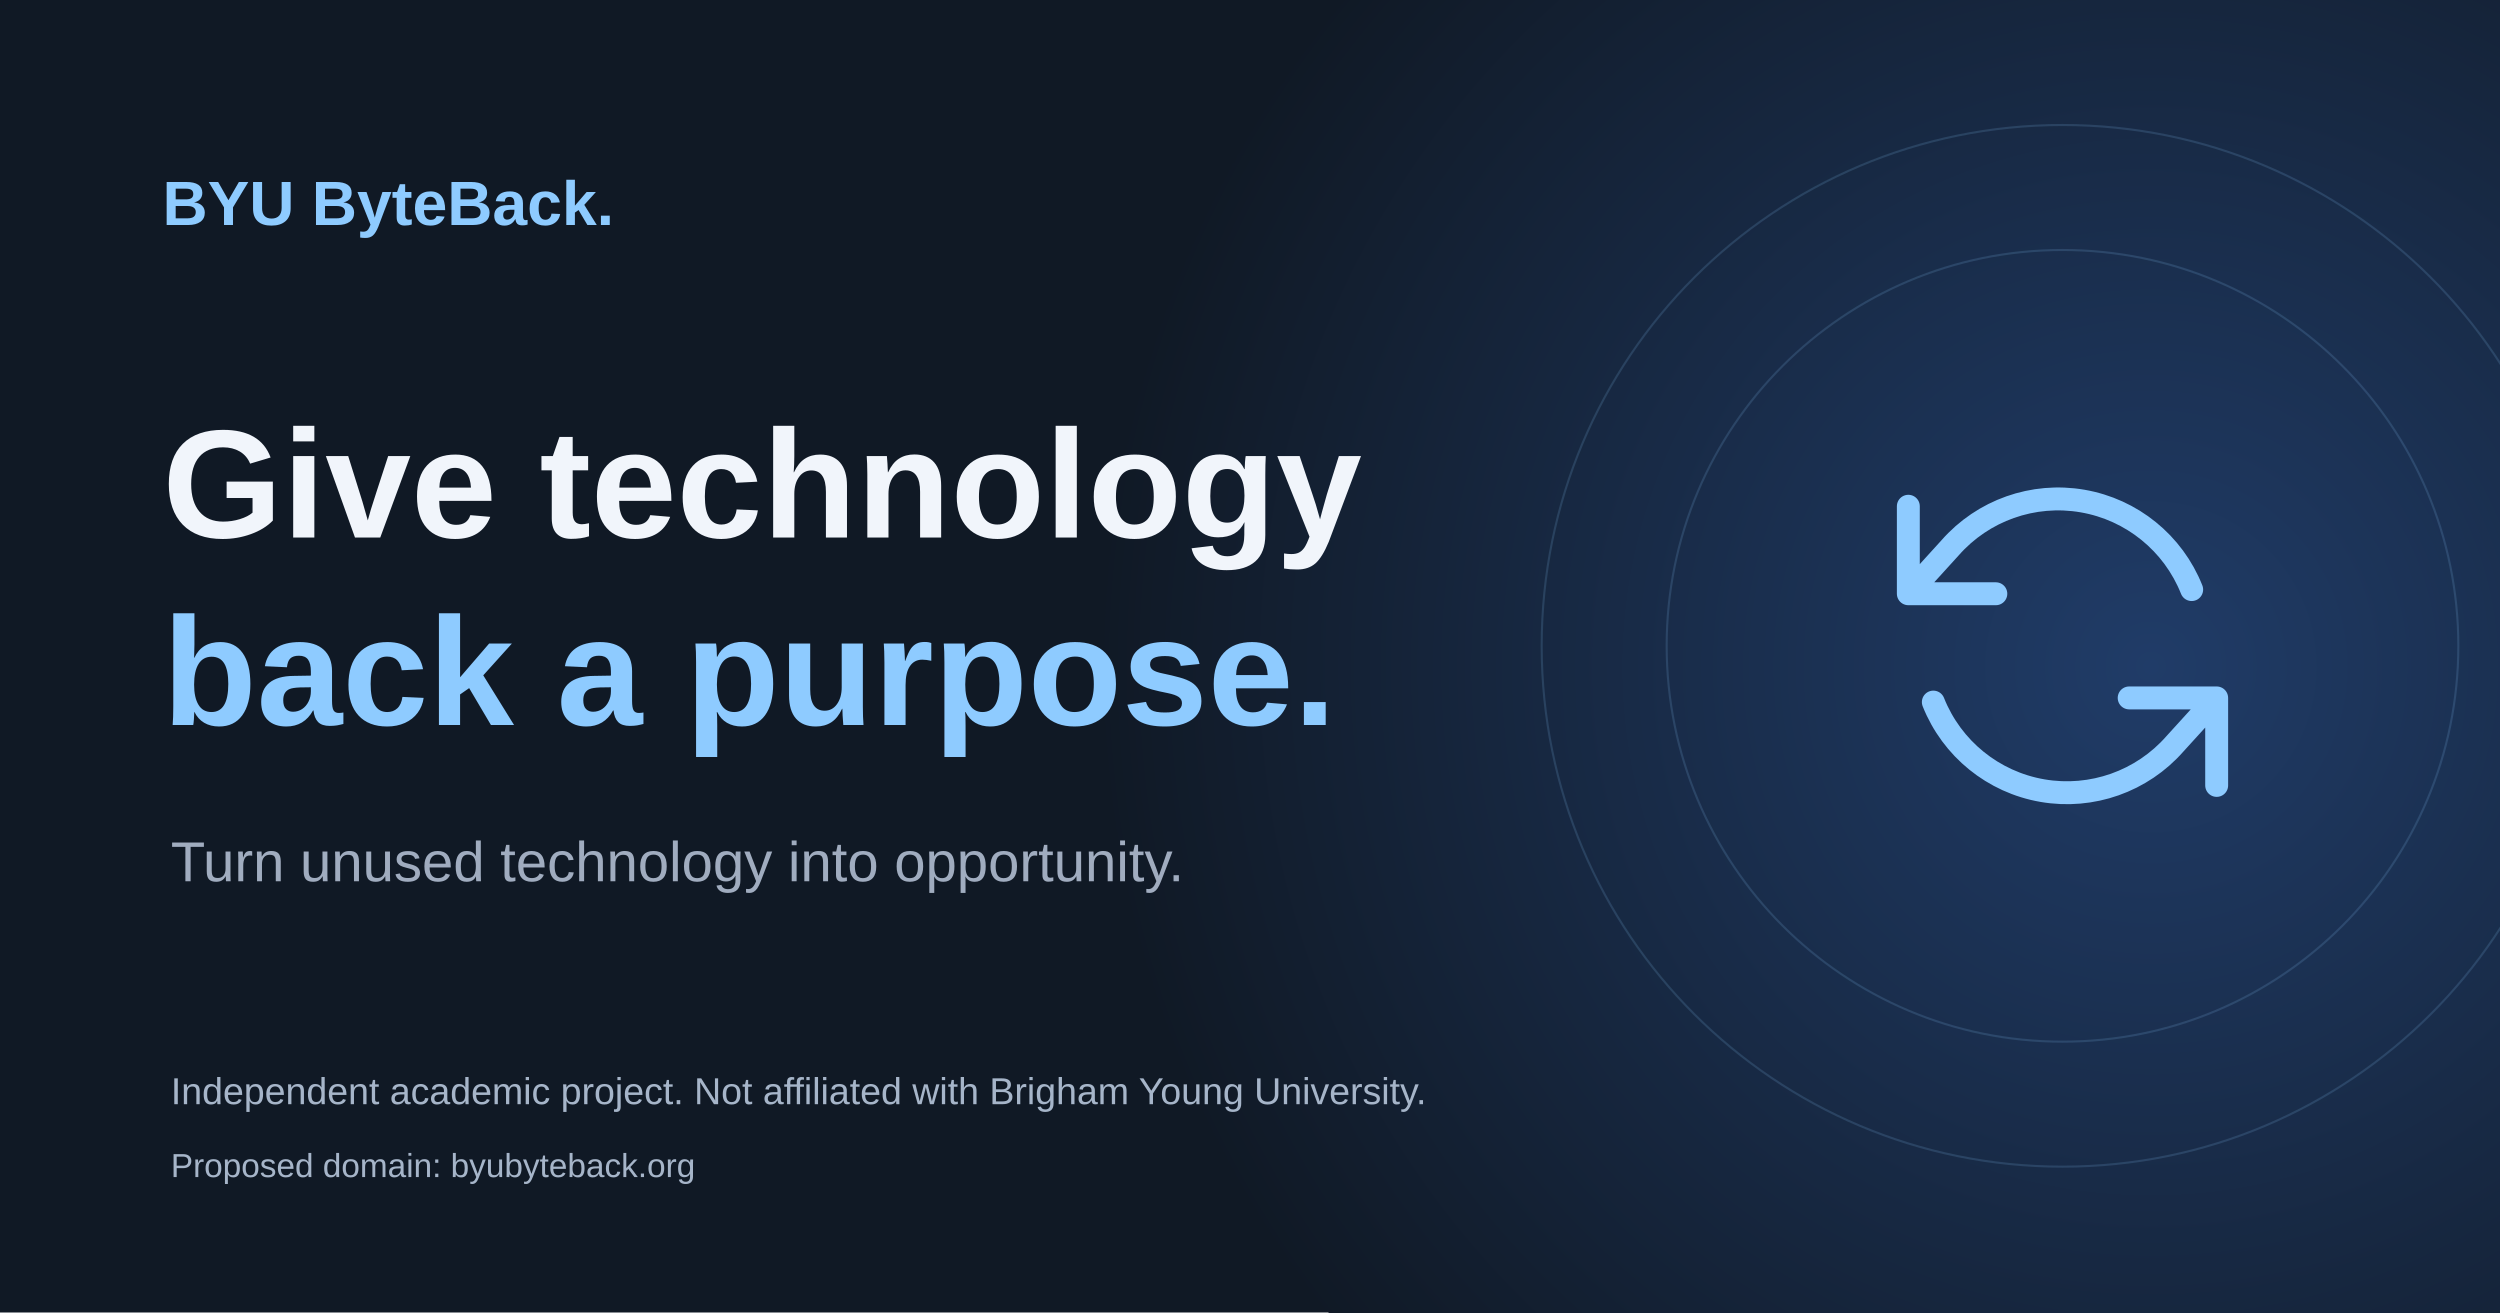
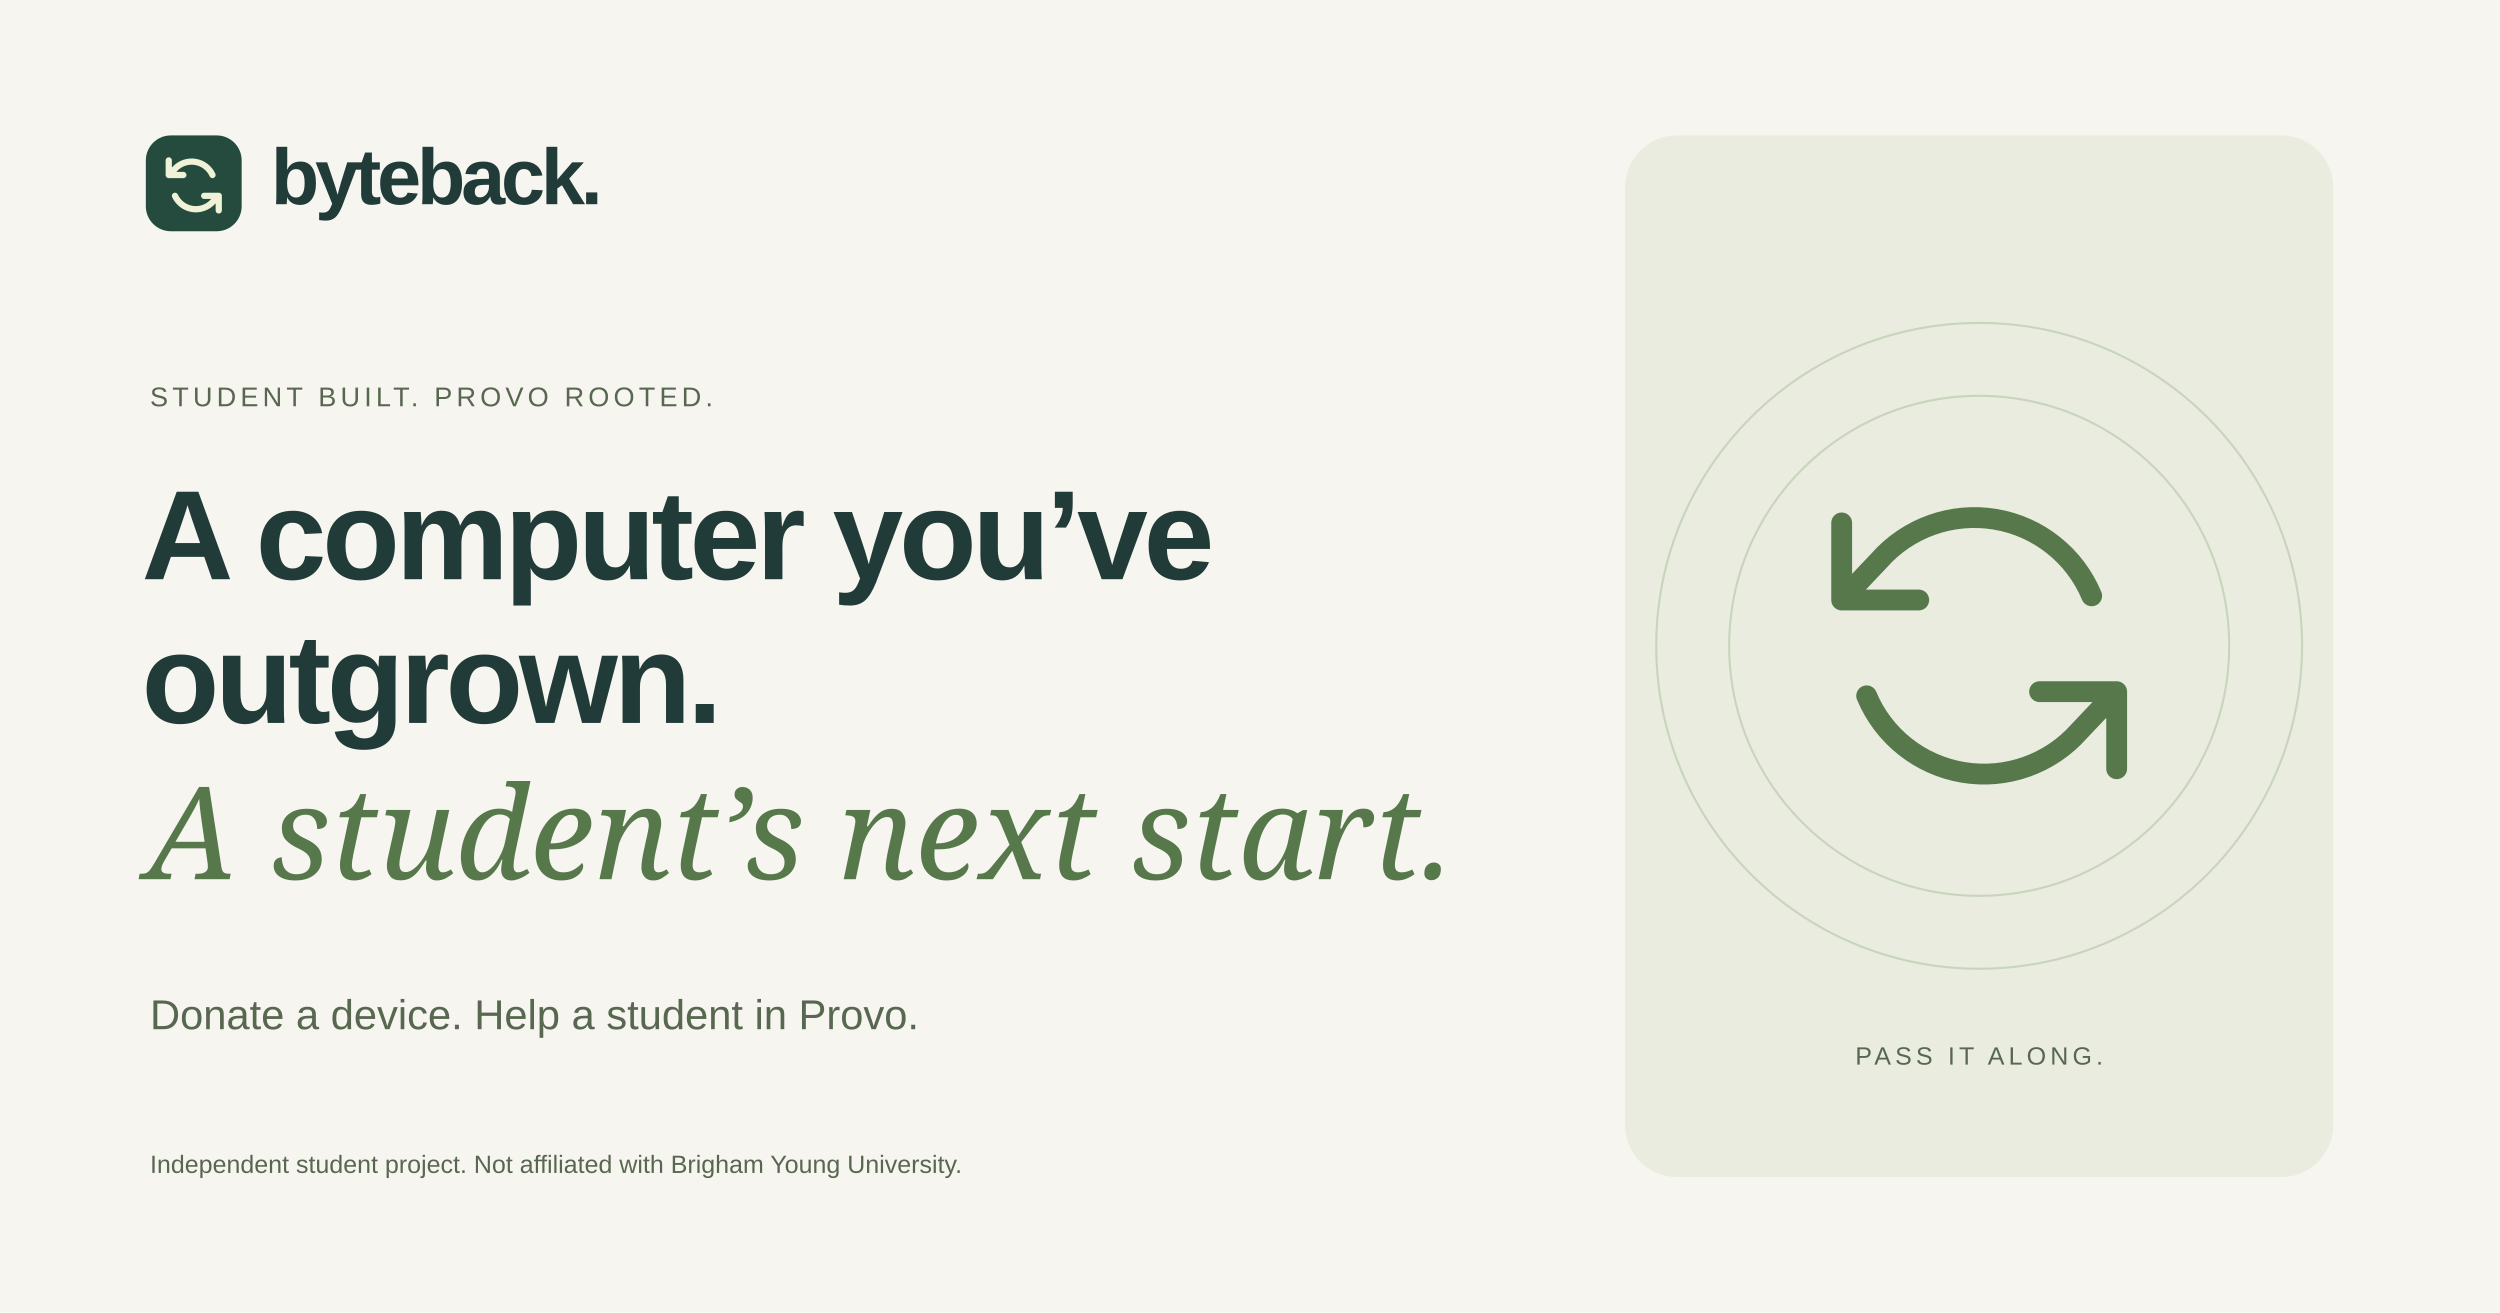
<svg xmlns="http://www.w3.org/2000/svg" width="1200" height="630" viewBox="0 0 1200 630">
-   <defs>
-     <radialGradient id="g">
-       <stop stop-color="#203c68" />
-       <stop offset="1" stop-color="#101925" />
-     </radialGradient>
-   </defs>
-   <path fill="#101925" d="M0 0h1200v630H0z" />
-   <circle cx="1030" cy="320" r="500" fill="url(#g)" />
-   <g fill="none" stroke="#8ecbff" stroke-opacity=".16">
-     <circle cx="990" cy="310" r="190" />
-     <circle cx="990" cy="310" r="250" />
+   <rect width="1200" height="630" fill="#f6f5f0" />
+   <rect x="780" y="65" width="340" height="500" rx="25" fill="#e9ecdf" />
+   <g fill="none" stroke="#c8d4bc">
+     <circle cx="950" cy="310" r="120" />
+     <circle cx="950" cy="310" r="155" />
  </g>
-   <g font-family="Arial,sans-serif">
-     <text x="78" y="108" fill="#8ecbff" font-size="30" font-weight="700">BYU ByteBack.</text>
-     <text x="78" y="258" fill="#f1f5fb" font-size="74" font-weight="700">Give technology</text>
-     <text x="78" y="348" fill="#8ecbff" font-size="74" font-weight="700">back a purpose.</text>
-     <text x="82" y="423" fill="#a0acbf" font-size="27">Turn unused technology into opportunity.</text>
-     <text x="82" y="530" fill="#a6b5c9" font-size="18">Independent academic project. Not affiliated with Brigham Young University.</text>
-     <text x="82" y="565" fill="#a6b5c9" font-size="16">Proposed domain: byubyteback.org</text>
+   <rect x="70" y="65" width="46" height="46" rx="12" fill="#244b3e" />
+   <g fill="none" stroke="#eff2d6" stroke-width="3" stroke-linecap="round" stroke-linejoin="round">
+     <path d="M102 84a11 11 0 0 0-18-3l-3 3m0-7v7h7M84 94a11 11 0 0 0 18 3l3-3m0 7v-7h-7" />
  </g>
-   <g transform="translate(990 310)" fill="none" stroke="#8ecbff" stroke-width="11" stroke-linecap="round" stroke-linejoin="round">
-     <path d="M62-27A69 69 0 0 0-54-47l-20 22m0-42v42h42M-62 27A69 69 0 0 0 54 47l20-22m0 42V25H32" />
+   <g font-family="Arial,sans-serif" fill="#213b39">
+     <text x="130" y="98" font-size="38" font-weight="700" letter-spacing="-2">byteback.</text>
+     <text x="72" y="195" font-size="13" letter-spacing="2" fill="#58674f">STUDENT BUILT. PROVO ROOTED.</text>
+     <text x="68" y="278" font-size="61" font-weight="700" letter-spacing="-2">A computer you’ve</text>
+     <text x="68" y="347" font-size="61" font-weight="700" letter-spacing="-2">outgrown.</text>
+     <text x="70" y="422" font-family="Georgia,serif" font-style="italic" font-size="62" fill="#56784b">A student’s next start.</text>
+     <text x="72" y="494" font-size="20" fill="#58674f">Donate a device. Help a student in Provo.</text>
+     <text x="72" y="563" font-size="12" fill="#58674f">Independent student project. Not affiliated with Brigham Young University.</text>
  </g>
+   <g transform="translate(950 310)" fill="none" stroke="#56784b" stroke-width="10" stroke-linecap="round" stroke-linejoin="round">
+     <path d="M54-24A61 61 0 0 0-48-41l-18 19m0-37v37h37M-54 24A61 61 0 0 0 48 41l18-19m0 37V22H29" />
+   </g>
+   <text x="950" y="511" text-anchor="middle" font-family="Arial,sans-serif" font-size="12" letter-spacing="2" fill="#58674f">PASS IT ALONG.</text>
</svg>
